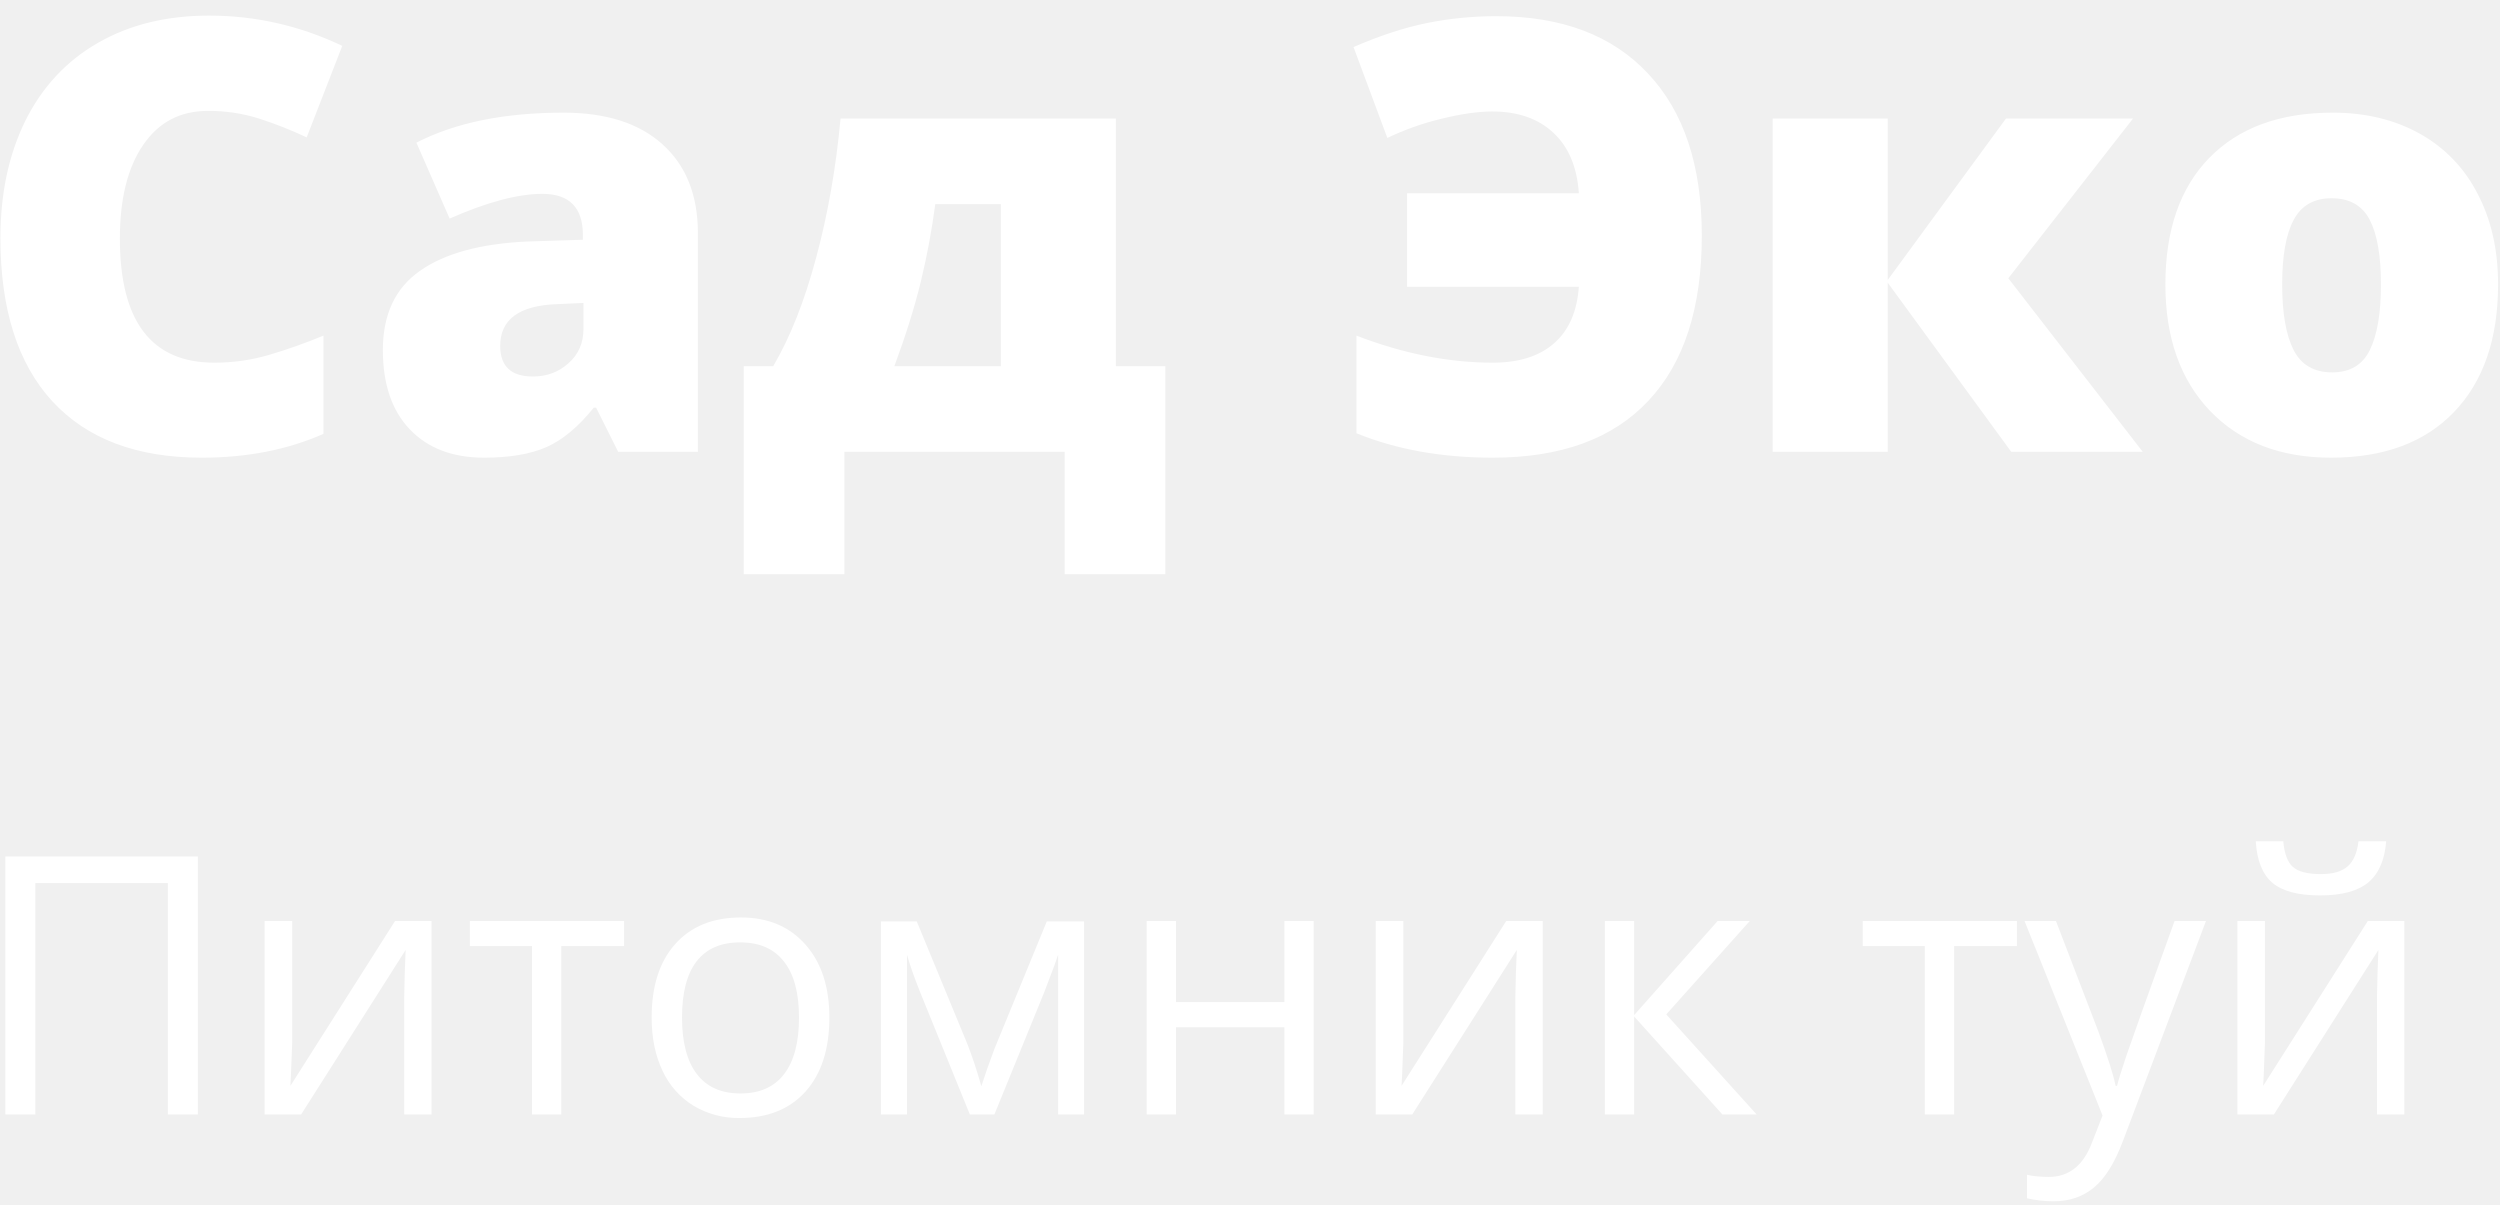
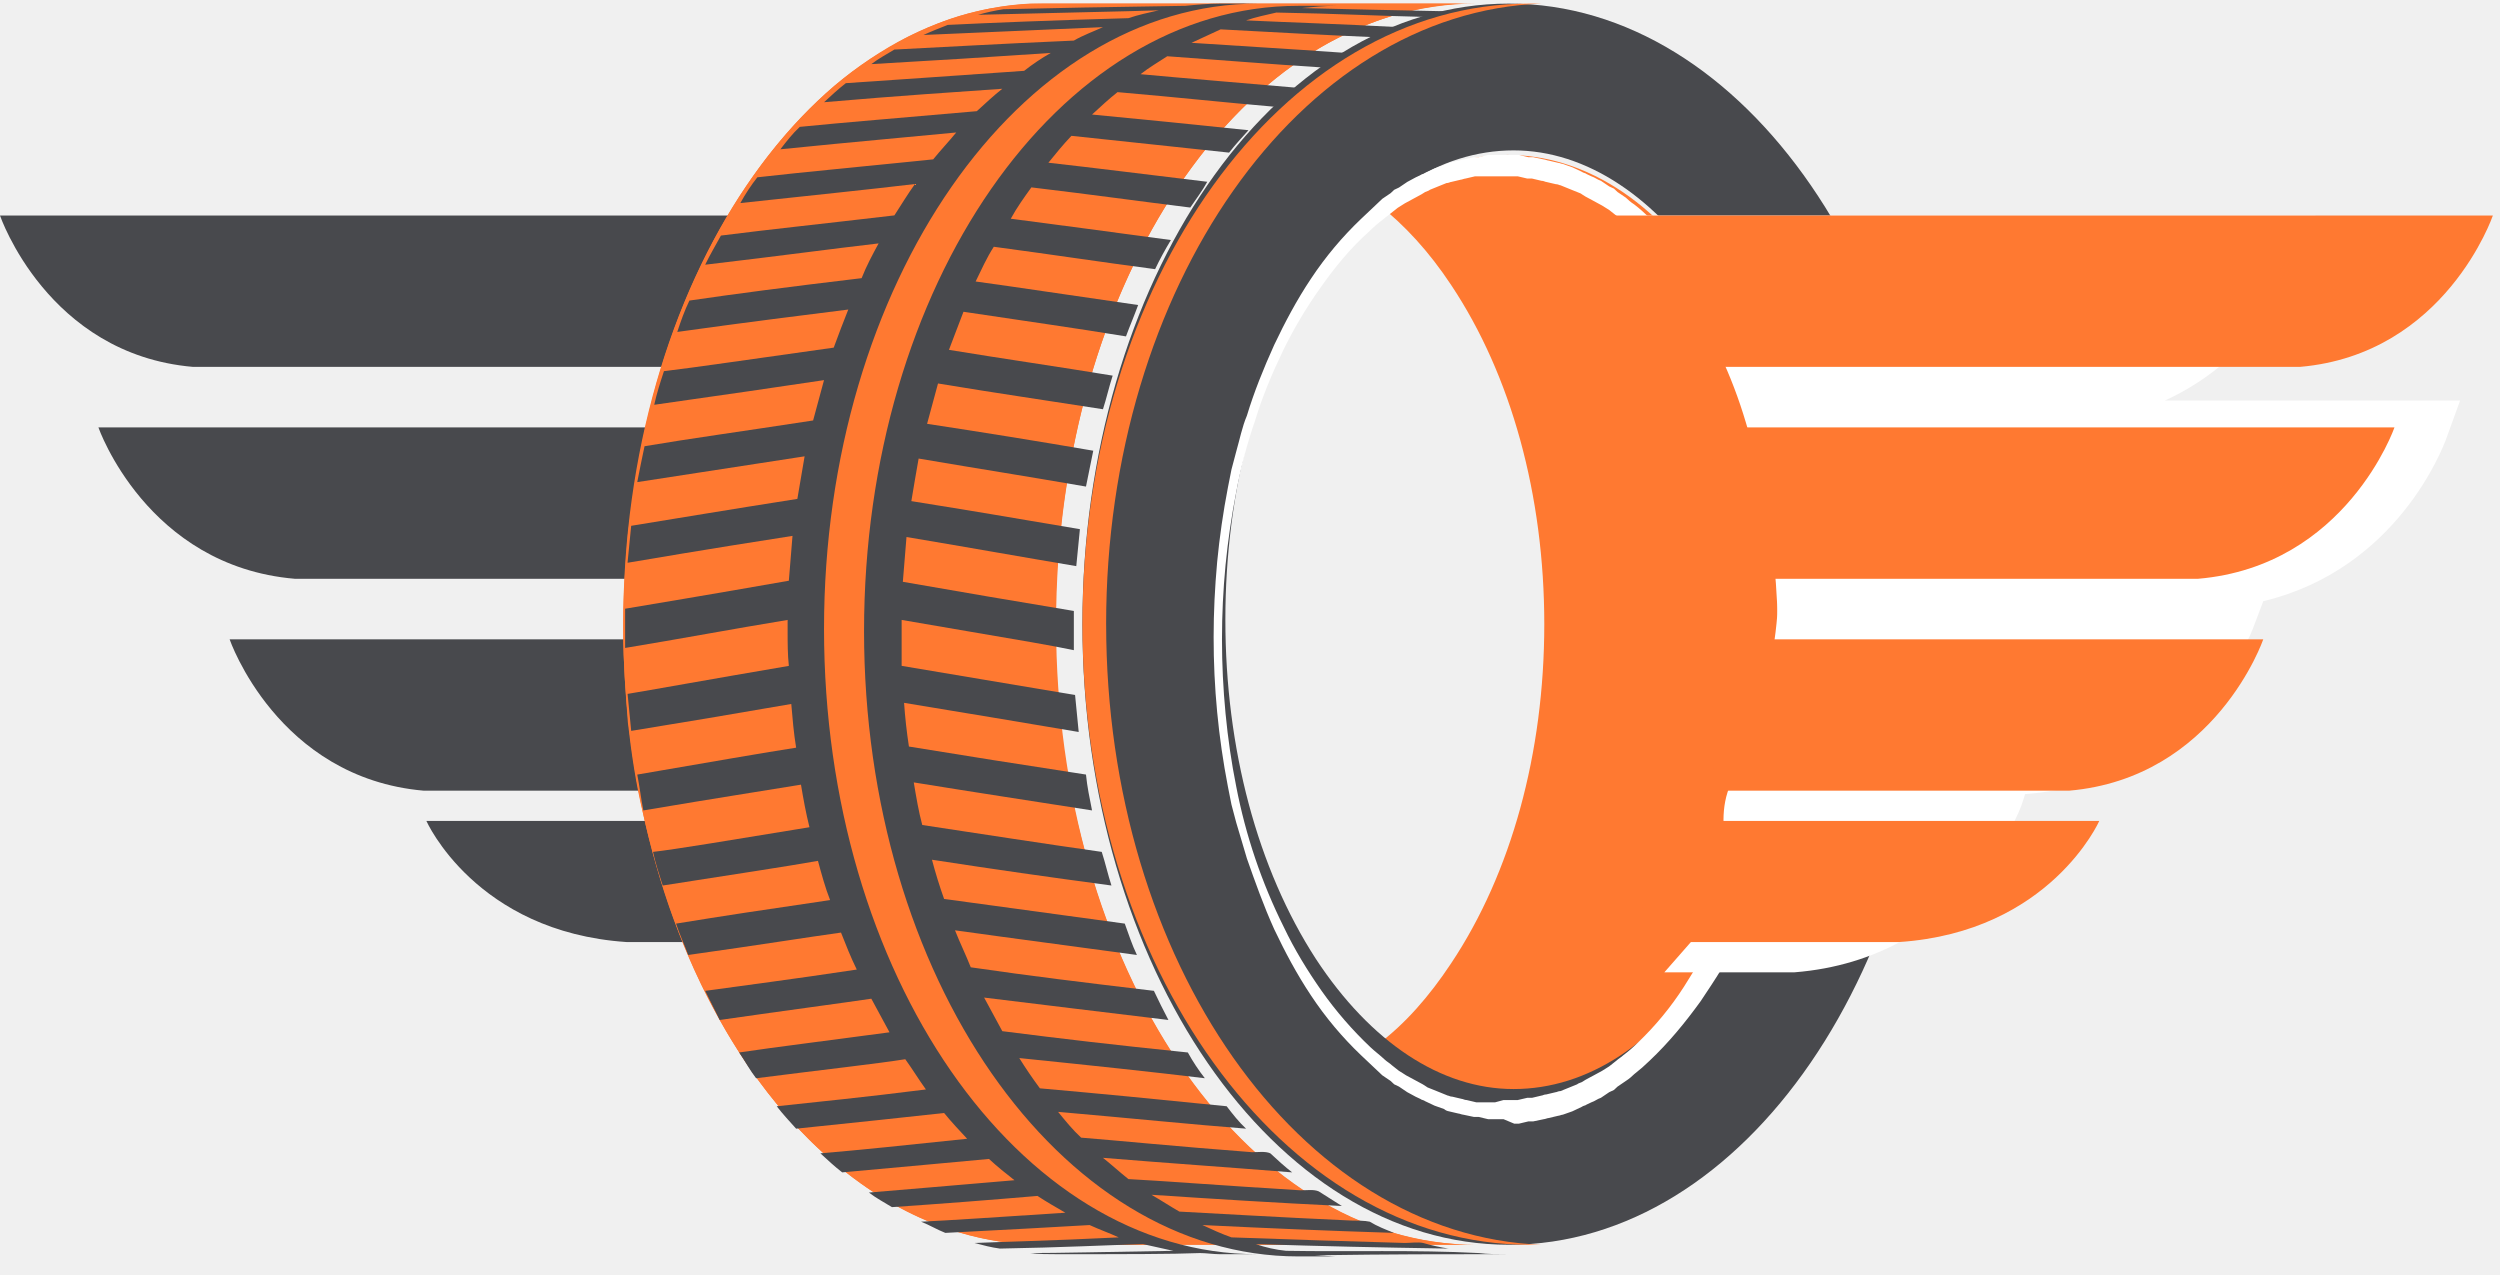
- <svg xmlns="http://www.w3.org/2000/svg" width="83" height="40" fill="none">
-   <path d="M6.9 3.682c-.918 0-1.634.377-2.148 1.132-.514.75-.772 1.784-.772 3.106 0 2.747 1.045 4.121 3.135 4.121a6.42 6.42 0 001.836-.264 18.349 18.349 0 001.787-.634v3.261c-1.191.528-2.539.791-4.043.791-2.155 0-3.808-.625-4.96-1.875C.588 12.07.014 10.264.014 7.9c0-1.477.277-2.776.83-3.896.56-1.12 1.361-1.98 2.403-2.578C4.296.82 5.527.518 6.939.518c1.543 0 3.018.335 4.424 1.005l-1.181 3.038A13.281 13.281 0 008.6 3.936a5.529 5.529 0 00-1.7-.254zM20.523 15l-.732-1.465h-.078c-.514.638-1.039 1.074-1.572 1.309-.534.234-1.224.351-2.07.351-1.042 0-1.863-.312-2.462-.937-.599-.625-.898-1.504-.898-2.637 0-1.178.41-2.054 1.23-2.627.82-.58 2.009-.905 3.565-.976l1.846-.059v-.156c0-.912-.45-1.367-1.348-1.367-.807 0-1.833.273-3.076.82l-1.104-2.52c1.29-.664 2.917-.996 4.883-.996 1.42 0 2.516.352 3.291 1.055.781.703 1.172 1.686 1.172 2.95V15h-2.647zm-2.832-2.5c.463 0 .857-.146 1.182-.44.332-.292.498-.673.498-1.142v-.86l-.879.04c-1.256.045-1.885.507-1.885 1.386 0 .678.362 1.016 1.084 1.016zm20.997 6.563h-3.34V15h-7.315v4.063h-3.34v-6.905h.977c.566-.963 1.042-2.165 1.426-3.603.39-1.446.66-2.985.81-4.62h9.14v8.223h1.642v6.905zm-5.46-6.905v-5.38h-2.177a24.876 24.876 0 01-.479 2.568c-.202.833-.494 1.77-.879 2.812h3.535zm16.31-8.457c-.47 0-1.033.082-1.69.244a9.001 9.001 0 00-1.788.635l-1.123-3.018c.886-.384 1.703-.65 2.452-.8.748-.15 1.51-.225 2.285-.225 2.174 0 3.854.635 5.039 1.904C55.904 3.704 56.5 5.498 56.5 7.822c0 2.403-.592 4.232-1.777 5.488-1.179 1.257-2.9 1.885-5.166 1.885-1.687 0-3.194-.27-4.522-.81v-3.242c1.55.598 3.057.898 4.522.898.872 0 1.552-.215 2.04-.645.489-.43.762-1.054.821-1.875h-5.703V6.416h5.703c-.059-.872-.342-1.543-.85-2.012-.5-.468-1.178-.703-2.03-.703zm17.06.235h4.218l-4.14 5.302L71.139 15h-4.366l-4.101-5.615V15h-3.819V3.936h3.819v5.36l3.926-5.36zm16.338 5.507c0 1.81-.489 3.223-1.465 4.239-.97 1.009-2.331 1.513-4.082 1.513-1.68 0-3.018-.517-4.014-1.552-.99-1.036-1.484-2.435-1.484-4.2 0-1.803.485-3.203 1.455-4.199.976-1.002 2.343-1.504 4.101-1.504 1.087 0 2.048.231 2.881.694a4.697 4.697 0 011.924 1.992c.456.86.684 1.865.684 3.017zm-7.168 0c0 .95.126 1.677.38 2.178.254.495.68.742 1.28.742.592 0 1.009-.247 1.25-.742.247-.501.37-1.227.37-2.178 0-.944-.123-1.657-.37-2.138-.248-.482-.67-.723-1.27-.723-.586 0-1.006.24-1.26.723-.254.475-.38 1.188-.38 2.138zM6.57 37h-.996v-7.682h-4.4V37H.178v-8.566H6.57V37zm3.13-6.422v4.072l-.042 1.067-.017.334 3.474-5.473h1.213V37h-.908v-3.926l.018-.773.029-.762L9.998 37H8.785v-6.422H9.7zm11.02.832h-2.085V37h-.973v-5.59H15.6v-.832h5.12v.832zm6.815 2.373c0 1.047-.264 1.865-.79 2.455-.528.586-1.257.88-2.186.88a2.902 2.902 0 01-1.53-.405 2.669 2.669 0 01-1.031-1.16c-.242-.504-.363-1.094-.363-1.77 0-1.047.261-1.861.785-2.443.523-.586 1.25-.88 2.18-.88.898 0 1.61.3 2.138.897.532.598.797 1.407.797 2.426zm-4.892 0c0 .82.164 1.445.492 1.875.328.43.81.645 1.447.645s1.12-.213 1.447-.639c.332-.43.498-1.057.498-1.88 0-.817-.166-1.436-.498-1.858-.328-.426-.814-.639-1.459-.639-.636 0-1.117.21-1.441.627-.324.418-.486 1.041-.486 1.87zm9.937 2.28l.182-.545.252-.692 1.74-4.236h1.236V37h-.861v-5.303l-.117.34-.34.897L33.014 37h-.815l-1.658-4.078c-.207-.524-.35-.932-.428-1.225V37h-.867v-6.41h1.19l1.681 4.072c.168.43.323.897.463 1.4zm6.463-5.485v2.69h3.598v-2.69h.972V37h-.972v-2.895h-3.598V37h-.973v-6.422h.973zm7.547 0v4.072l-.041 1.067-.018.334 3.475-5.473h1.213V37h-.909v-3.926l.018-.773.03-.762L46.887 37h-1.212v-6.422h.914zm10.435 0h1.067l-2.772 3.1 3 3.322h-1.136l-2.93-3.252V37h-.973v-6.422h.973v3.123l2.771-3.123zm9.938.832h-2.086V37h-.973v-5.59h-2.062v-.832h5.12v.832zm.252-.832h1.043l1.406 3.662c.309.836.5 1.44.574 1.81h.047c.05-.198.156-.538.317-1.019.164-.484.695-1.968 1.593-4.453h1.043l-2.76 7.313c-.273.722-.593 1.234-.96 1.535-.364.304-.811.457-1.342.457-.297 0-.59-.033-.88-.1v-.78c.216.048.456.071.722.071.668 0 1.144-.375 1.43-1.125l.357-.914-2.59-6.457zm7.98 0v4.072l-.04 1.067-.018.334 3.474-5.473h1.213V37h-.908v-3.926l.018-.773.029-.762L75.494 37h-1.213v-6.422h.914zm1.834-.85c-.722 0-1.25-.138-1.582-.416-.332-.28-.517-.742-.556-1.382h.914c.035.406.14.69.316.85.18.16.49.24.932.24.402 0 .699-.086.89-.258.196-.172.315-.45.358-.832h.92c-.047.617-.244 1.072-.592 1.365-.348.289-.881.433-1.6.433z" fill="#fff" />
+ <svg xmlns="http://www.w3.org/2000/svg" width="102" height="52" fill="none">
+   <path d="M36.133 8.793a25.798 25.798 0 00-3.135 6.175H7.864C1.93 14.45 0 8.793 0 8.793h36.133zM32.119 32.26H17.292c-5.98-.52-7.924-6.176-7.924-6.176h21.39a21.6 21.6 0 001.36 6.175zm5.353 6.175H25.557c-6.157-.415-8.16-4.94-8.16-4.94h15.97a19.955 19.955 0 004.105 4.94zm-6.091-15.151v.33H12.023c-6.043-.519-8.008-6.176-8.008-6.176h28.103c-.49 1.839-.737 3.819-.737 5.846z" fill="#48494D" />
+   <path d="M69.806 11.63c-2.25-3.448-5.2-5.308-8.3-5.308-1.849 0-3.649.68-5.298 1.996 1.1.862 2.1 1.951 3 3.312 2.449 3.675 3.799 8.574 3.799 13.836 0 5.262-1.35 10.162-3.8 13.836-.9 1.361-1.9 2.495-3 3.312 1.65 1.316 3.45 1.996 5.3 1.996 3.05 0 5.999-1.905 8.299-5.308 2.45-3.674 3.8-8.573 3.8-13.836 0-5.262-1.35-10.161-3.8-13.836z" fill="#FF7931" />
+   <path d="M61.56.147c-9.622 0-17.397 11.344-17.397 25.32 0 13.975 7.824 25.319 17.398 25.319 9.622 0 17.397-11.344 17.397-25.32C79.007 11.491 71.183.147 61.561.147zm8.262 38.977c-2.187 3.449-5.054 5.309-8.067 5.309-2.964 0-5.832-1.906-8.067-5.309-2.381-3.675-3.693-8.576-3.693-13.84 0-5.263 1.312-10.163 3.693-13.839 2.187-3.448 5.054-5.309 8.067-5.309 2.964 0 5.831 1.906 8.067 5.31 2.381 3.675 3.693 8.575 3.693 13.839 0 5.218-1.312 10.164-3.693 13.84z" fill="#48494D" />
+   <path d="M45.13 25.466C45.13 11.718 53.022.51 62.9.147h-.51c-10.08 0-18.226 11.344-18.226 25.32 0 13.975 8.197 25.319 18.227 25.319h.509c-9.877-.364-17.769-11.571-17.769-25.32z" fill="#FF7931" />
+   <path d="M61.343 45.662h-.631l-.194-.046-.193-.046h-.194l-.436-.092c-.049 0-.146-.046-.194-.046l-.194-.045-.194-.046a.376.376 0 01-.194-.092l-.388-.138-.387-.183c-.049-.046-.146-.046-.194-.092l-.194-.091c-.097-.046-.242-.138-.34-.184l-.339-.229-.194-.092-.145-.137-.34-.23-.29-.274-.582-.55a14.178 14.178 0 01-2.035-2.43c-.582-.872-1.067-1.789-1.503-2.706-.436-.963-.776-1.926-1.115-2.888-.145-.505-.29-.963-.436-1.468l-.194-.733c-.048-.23-.097-.505-.145-.734a31.873 31.873 0 01-.582-6.098c0-1.009.049-2.017.145-3.072.097-1.009.243-2.017.437-3.026.048-.23.097-.504.145-.734l.194-.733c.145-.505.242-1.009.436-1.467.291-.963.679-1.926 1.115-2.889.436-.917.92-1.834 1.503-2.705a14.178 14.178 0 012.035-2.43l.582-.55.29-.275.34-.23.145-.137.194-.092.34-.23c.096-.045.242-.137.339-.183l.194-.091c.048-.046.145-.046.194-.092l.387-.183.388-.138c.049-.046.146-.046.194-.092l.194-.046.194-.045c.048 0 .145-.046.194-.046l.436-.092h.194l.194-.046.193-.046h1.261l.194.046.193.046h.194l.436.092c.049 0 .146.046.194.046l.194.045.194.046c.048 0 .145.046.194.046l.388.138.387.183c.049.046.146.046.194.092l.194.092c.146.045.242.137.388.183l.34.23.193.09.146.138.339.23c.097.091.194.183.34.275.241.183.435.367.63.55a12.543 12.543 0 012.083 2.43 17.34 17.34 0 011.6 2.705c.436.963.824 1.926 1.163 2.889.34 1.008.582 1.971.824 3.026.194 1.009.388 2.017.485 3.072a32.59 32.59 0 010 6.144c-.097 1.008-.243 2.063-.485 3.072-.436 2.017-1.066 4.035-1.987 5.914-.436.963-1.018 1.834-1.6 2.705-.63.872-1.308 1.697-2.084 2.43a7.325 7.325 0 01-.63.55c-.097.092-.194.184-.34.276l-.338.23-.146.137-.194.091-.34.23c-.145.045-.241.137-.387.183l-.194.092c-.048.045-.145.045-.194.091l-.387.184-.388.137c-.048 0-.145.046-.194.046l-.194.046-.194.046c-.048 0-.145.046-.194.046l-.436.091h-.194l-.194.046-.193.046h-.194l-.437-.183zm0-.78h.581l.194-.046.194-.045h.194l.388-.092c.048 0 .096-.046.193-.046l.194-.046.194-.046c.049 0 .097-.045.194-.045l.34-.138.339-.138c.048-.046.097-.046.193-.091l.146-.092c.097-.046.242-.138.34-.183l.338-.184.146-.091.145-.092.291-.23c.097-.091.194-.137.29-.229a5.47 5.47 0 00.583-.504 12.458 12.458 0 001.89-2.293 23.087 23.087 0 001.454-2.613 19.65 19.65 0 001.066-2.797c.145-.458.29-.963.388-1.421l.194-.734c.048-.23.097-.504.145-.733.194-.963.34-1.972.436-2.935a30.682 30.682 0 000-5.96 28.64 28.64 0 00-.436-2.935c-.048-.229-.097-.504-.145-.733l-.194-.734c-.145-.504-.242-.963-.388-1.421a19.65 19.65 0 00-1.066-2.797 23.087 23.087 0 00-1.454-2.614 12.459 12.459 0 00-1.89-2.292c-.194-.184-.34-.367-.582-.504a1.27 1.27 0 00-.291-.23l-.29-.229-.146-.092-.146-.091-.339-.184c-.097-.046-.242-.137-.34-.183l-.145-.092c-.048-.046-.096-.046-.193-.092l-.34-.137-.339-.138c-.048 0-.097-.046-.194-.046l-.194-.045-.194-.046c-.048 0-.097-.046-.194-.046l-.387-.092h-.194l-.194-.046-.194-.045H60.18l-.388.091c-.048 0-.145.046-.193.046l-.194.046-.194.046c-.049 0-.097.046-.194.046l-.34.137-.339.138c-.048.046-.097.046-.193.091l-.146.092c-.097.046-.242.138-.34.184l-.338.183-.146.092-.145.091-.291.23c-.097.091-.194.137-.29.229a5.47 5.47 0 00-.583.504c-.775.688-1.405 1.467-1.987 2.293a17.947 17.947 0 00-1.55 2.613c-.437.917-.825 1.834-1.116 2.797a20.19 20.19 0 00-.775 2.934 31.527 31.527 0 00-.436 2.98 31.628 31.628 0 000 6.053c.097 1.009.242 2.017.436 2.98a22.325 22.325 0 001.939 5.731c.436.917.97 1.788 1.55 2.614a15.383 15.383 0 001.988 2.292c.194.184.388.321.582.505.097.091.194.137.29.229l.291.23.146.09.145.093.34.183c.096.046.242.137.339.183l.145.092c.048.046.097.046.194.092l.34.137.339.138c.048 0 .096.046.193.046l.194.046.194.045c.049 0 .097.046.194.046l.388.092h.774l.34-.092z" fill="#fff" />
+   <path d="M60.222 50.785h-17.66c-9.477 0-17.135-11.343-17.135-25.319 0-13.975 7.706-25.319 17.135-25.319h17.66c-9.476 0-17.134 11.344-17.134 25.32 0 13.975 7.658 25.319 17.134 25.319z" fill="#FF7931" />
+   <path d="M45.071 37.342c-.478-1.317-.86-2.724-1.195-4.132-.239-1.227-.478-2.453-.621-3.725a31.953 31.953 0 01-.191-3.724v-.272c0-1.226.048-2.453.191-3.679.143-1.59.43-3.088.765-4.587 1.338-5.813 4.11-10.672 7.647-13.715.908-.772 1.912-1.454 2.916-1.953.812-.409 1.672-.772 2.533-1a11.773 11.773 0 012.533-.408h.573-18.21a12.27 12.27 0 00-2.533.409c-.86.227-1.72.59-2.533.999-1.004.545-2.007 1.18-2.915 1.953-3.537 3.043-6.31 7.902-7.648 13.715-.334 1.454-.573 2.998-.765 4.587-.095 1.181-.19 2.407-.19 3.679v.272c0 1.272.095 2.498.19 3.724.144 1.272.335 2.544.622 3.725a35.134 35.134 0 001.195 4.132c2.867 7.994 8.555 13.444 15.103 13.444h17.637c-6.548 0-12.236-5.45-15.104-13.444z" fill="#FF7931" />
+   <path d="M61.428 51.17c-.346 0-.742 0-1.088-.045-2.623-.137-5.245-.046-7.868-.092a5.371 5.371 0 01-1.237-.274c2.82.091 4.948.137 7.868.183a8.448 8.448 0 01-1.04-.229c-.197-.045-.544 0-.742 0a871.127 871.127 0 01-7.075-.228c-.396-.137-.792-.32-1.188-.503 2.82.137 4.948.228 7.818.32-.346-.137-.693-.274-.99-.457-.198-.046-.544-.046-.742-.046-3.068-.137-6.086-.32-7.026-.366-.396-.228-.742-.457-1.138-.686 2.77.183 4.948.32 7.768.458-.297-.183-.643-.412-.94-.595-.198-.091-.495-.045-.742-.045-3.018-.183-6.037-.412-7.026-.458-.347-.274-.693-.594-1.04-.868 2.772.228 4.85.365 7.72.594-.297-.229-.594-.503-.891-.777-.198-.092-.495-.046-.742-.046-3.019-.229-5.79-.503-6.977-.594-.346-.32-.643-.686-.94-1.052 3.117.274 5.344.503 7.67.686-.298-.274-.545-.594-.792-.915-3.167-.32-5.047-.502-7.62-.731a18.185 18.185 0 01-.841-1.235c3.117.32 5.294.55 7.57.823a7.962 7.962 0 01-.693-1.051c-3.117-.32-5.047-.549-7.57-.869l-.742-1.371c2.622.32 4.849.594 7.52.914a28.87 28.87 0 01-.593-1.189c-3.068-.366-4.948-.594-7.472-.96-.198-.503-.445-1.006-.643-1.509 2.623.366 4.75.64 7.422 1.006-.198-.411-.346-.869-.495-1.28-3.018-.411-4.997-.686-7.372-1.006a19.755 19.755 0 01-.495-1.6c2.672.411 4.602.686 7.323 1.052-.148-.458-.247-.915-.396-1.372-2.573-.366-4.602-.686-7.323-1.097-.148-.549-.247-1.143-.346-1.738 2.82.457 4.354.686 7.273 1.143-.099-.503-.198-.96-.247-1.463-2.969-.457-4.7-.731-7.224-1.143a21.86 21.86 0 01-.198-1.783c3.068.503 4.404.732 7.125 1.189l-.148-1.509c-2.97-.503-4.652-.777-7.076-1.189v-1.874c5.888 1.006 5.888 1.006 7.026 1.234v-1.6a821.71 821.71 0 01-6.977-1.189c.05-.594.1-1.234.149-1.828 2.721.457 4.75.823 6.927 1.188l.148-1.508c-2.968-.503-4.304-.732-6.877-1.144.099-.594.198-1.188.297-1.737.049-.229.099-.503.148-.732-.05.23-.099.458-.148.732 2.968.503 3.909.64 6.828 1.143.099-.503.198-.96.297-1.463a348.45 348.45 0 00-6.78-1.097c.15-.549.298-1.098.446-1.646 2.771.457 4.107.64 6.73 1.051.148-.457.247-.914.396-1.371-2.227-.366-4.454-.686-6.68-1.052.197-.503.395-1.051.593-1.554 2.722.411 4.404.64 6.63 1.005.15-.41.347-.868.496-1.28-2.87-.411-4.949-.731-6.63-.96.247-.503.445-.96.741-1.417 2.722.366 4.157.594 6.581.914.198-.411.396-.777.644-1.188-2.722-.366-4.404-.595-6.532-.87.247-.456.544-.868.841-1.28.1-.182.248-.32.347-.502-.149.183-.248.32-.347.503 2.672.32 4.256.548 6.482.823.248-.366.495-.686.693-1.052-2.672-.32-4.453-.549-6.482-.777.297-.366.594-.732.94-1.097 2.623.274 4.255.457 6.433.685.247-.32.544-.64.791-.914a623.414 623.414 0 00-6.383-.64c.347-.32.693-.64 1.04-.914 2.622.228 4.255.411 6.382.594.297-.274.594-.503.891-.777-2.622-.229-4.354-.366-6.334-.549.347-.274.743-.503 1.09-.732 2.572.183 4.155.32 6.333.458.297-.229.643-.412.94-.595-2.573-.183-4.256-.274-6.284-.411l1.187-.549c2.573.137 4.157.229 6.284.32.347-.137.644-.32.99-.411C54.5.97 52.819.924 50.839.832c.396-.137.842-.228 1.237-.32 2.573.046 4.157.138 6.235.183.346-.091.693-.183 1.039-.228C56.777.42 55.144.375 53.115.329c.446-.045.94-.091 1.386-.091h-1.534c-9.797 0-17.714 11.43-17.714 25.512s7.966 25.512 17.714 25.512h1.534l-.841-.046c3.117-.046 5.294-.046 7.768-.046z" fill="#48494D" />
+   <path d="M33.62 25.659C33.62 11.577 41.587.147 51.334.147H49.8c-.494 0-.99.046-1.435.091-3.216.046-5.393.092-7.422.138a8.457 8.457 0 00-1.039.228c3.513-.091 6.037-.137 7.373-.183-.396.092-.841.183-1.237.32-3.216.092-5.492.183-7.373.275-.346.137-.693.274-.99.411 3.068-.137 5.345-.228 7.324-.32-.396.183-.792.32-1.188.549-3.166.137-5.443.274-7.323.366-.297.182-.643.365-.94.594a630.97 630.97 0 007.323-.457 8.764 8.764 0 00-1.088.731c-3.167.229-5.344.366-7.274.503-.297.229-.594.503-.89.777 3.166-.274 5.343-.411 7.273-.548-.346.274-.693.594-1.04.914-3.117.274-5.393.457-7.223.64-.297.275-.545.595-.792.915 3.167-.32 5.294-.503 7.175-.686-.297.366-.644.731-.94 1.097-3.118.32-5.146.503-7.175.732a7.89 7.89 0 00-.693 1.051c2.969-.32 5.195-.548 7.125-.777-.297.411-.544.823-.84 1.28-3.118.366-4.9.549-7.077.823-.198.366-.445.777-.643 1.189 3.117-.366 5.097-.64 7.076-.869-.248.457-.495.915-.693 1.418-3.068.365-5.146.64-7.026.914-.198.411-.346.823-.495 1.28 2.92-.411 5.195-.686 6.977-.914-.198.503-.396 1.005-.594 1.554-3.266.457-5.74.823-6.927.96-.149.457-.297.915-.396 1.372 2.92-.412 5.096-.732 6.927-1.006l-.445 1.646c-2.969.457-4.998.732-6.878 1.051-.099.458-.198.96-.297 1.464l6.828-1.052c-.098.594-.197 1.143-.296 1.737-2.92.458-4.8.778-6.78 1.098l-.148 1.508c3.217-.548 5.84-.96 6.73-1.097-.05.595-.1 1.189-.149 1.829-3.117.549-5.591.96-6.68 1.143v1.6c2.227-.366 4.404-.777 6.63-1.143v.457c0 .458 0 .96.05 1.418-3.216.548-5.74 1.006-6.58 1.143l.148 1.509c1.979-.32 4.156-.686 6.531-1.098.05.595.1 1.189.198 1.783-1.187.183-3.563.595-6.482 1.098.1.502.149.96.248 1.463 2.968-.503 5.047-.823 6.432-1.052.099.594.198 1.143.346 1.737-3.067.503-5.541.915-6.383 1.006.1.458.248.915.396 1.372 2.92-.457 5.047-.777 6.334-1.006.148.549.297 1.097.495 1.6-2.82.412-4.305.64-6.284.96.148.458.346.87.494 1.28 2.92-.41 4.899-.73 6.235-.914.198.503.396 1.006.643 1.509-2.721.411-4.552.64-6.185.869.198.411.396.777.594 1.188 2.87-.411 4.948-.685 6.185-.868l.742 1.371c.1.183.198.366.346.549-.098-.183-.247-.366-.346-.549-2.721.366-4.602.595-6.135.823.247.366.445.732.692 1.052 2.87-.366 4.948-.595 6.086-.777.297.411.545.823.842 1.234-2.524.32-4.404.503-6.087.686.248.32.545.64.792.914 2.623-.274 4.404-.457 6.037-.64.297.366.643.732.94 1.052-2.623.274-4.354.457-5.987.594.297.274.593.549.89.777 2.573-.228 4.454-.411 5.988-.548.346.32.692.594 1.039.868.099.046.148.138.247.183-.099-.045-.148-.137-.247-.183-2.623.229-4.355.366-5.938.503.297.229.643.412.94.595a343.16 343.16 0 005.938-.457c.346.228.742.457 1.138.685-2.82.183-4.85.32-5.888.366.346.137.643.32.99.457 2.572-.137 4.403-.228 5.887-.32.396.183.792.32 1.188.503-2.77.137-4.85.183-5.888.229.346.091.693.183 1.039.228 2.523-.045 4.305-.137 5.839-.182.395.09.84.182 1.237.274-2.771.046-4.75.091-5.84.091.347.046.743.046 1.09.046h.049c2.721 0 4.651 0 5.79-.046.247 0 .544.046.79.046h1.535c-9.748 0-17.665-11.43-17.665-25.512z" fill="#48494D" />
+   <path d="M88.227 16.387c4.114-1.82 5.601-5.73 5.65-5.957l.596-1.637H66.914l1.487 1.955c1.289 1.728 2.33 3.638 3.024 5.639l.247.727.199.819c.446 1.728.694 3.547.694 5.32V24.3l-.05.773c-.149 1.91-.644 3.82-1.338 5.64l-.248.636-.297.591c-.942 2.046.693 3.956-.893 5.639l-1.834 2.092h5.305c6.89-.546 9.17-6.549 9.269-6.821l.148-.455h.05c6.89-.546 9.17-6.548 9.269-6.821l.396-1.046c5.502-1.319 7.336-6.321 7.435-6.549l.595-1.637H88.227v.046z" fill="#fff" />
+   <path d="M65.576 8.793a25.798 25.798 0 013.135 6.175h25.135c5.933-.518 7.863-6.175 7.863-6.175H65.576zM69.59 32.26h14.827c5.98-.52 7.924-6.176 7.924-6.176h-21.39c-.194 2.168-.631 4.242-1.36 6.175zm-4.014 6.175H77.49c6.157-.415 8.16-4.94 8.16-4.94H69.68c-1.05 1.772-2.452 3.469-4.104 4.94zm4.702-15.151v.33h19.407c6.044-.519 8.01-6.176 8.01-6.176H69.59c.442 1.839.688 3.819.688 5.846z" fill="#FF7931" />
</svg>
